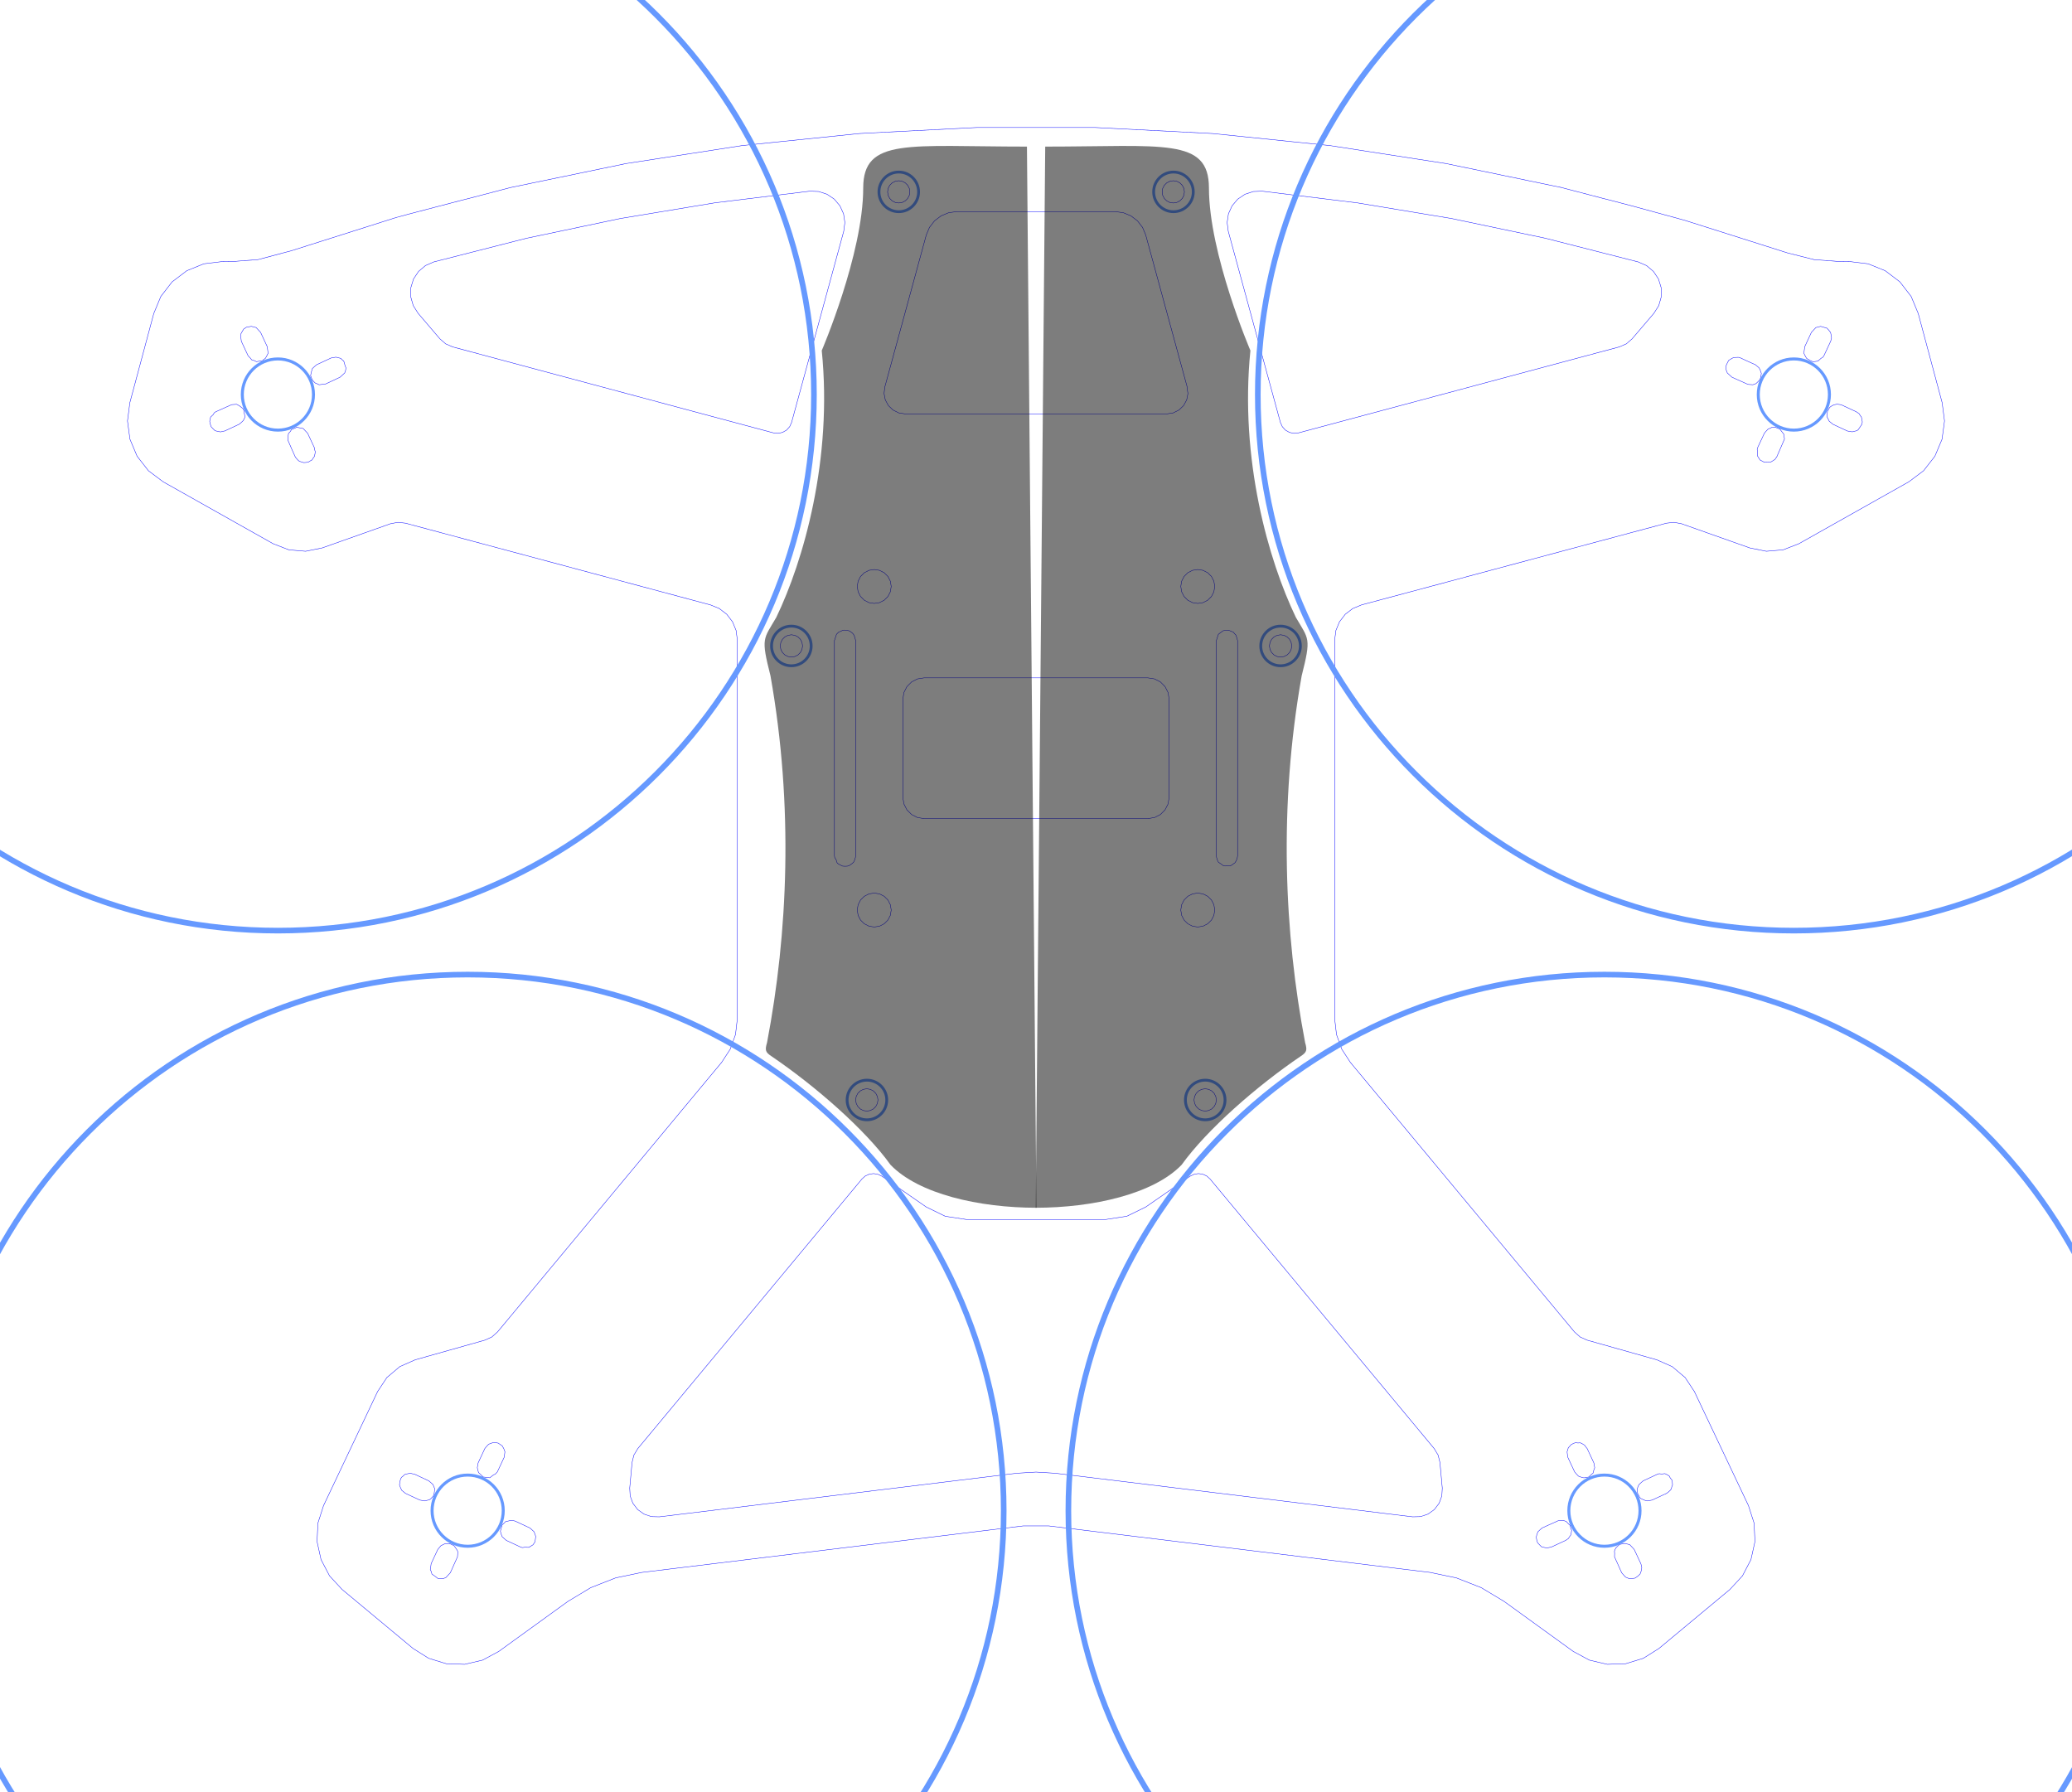
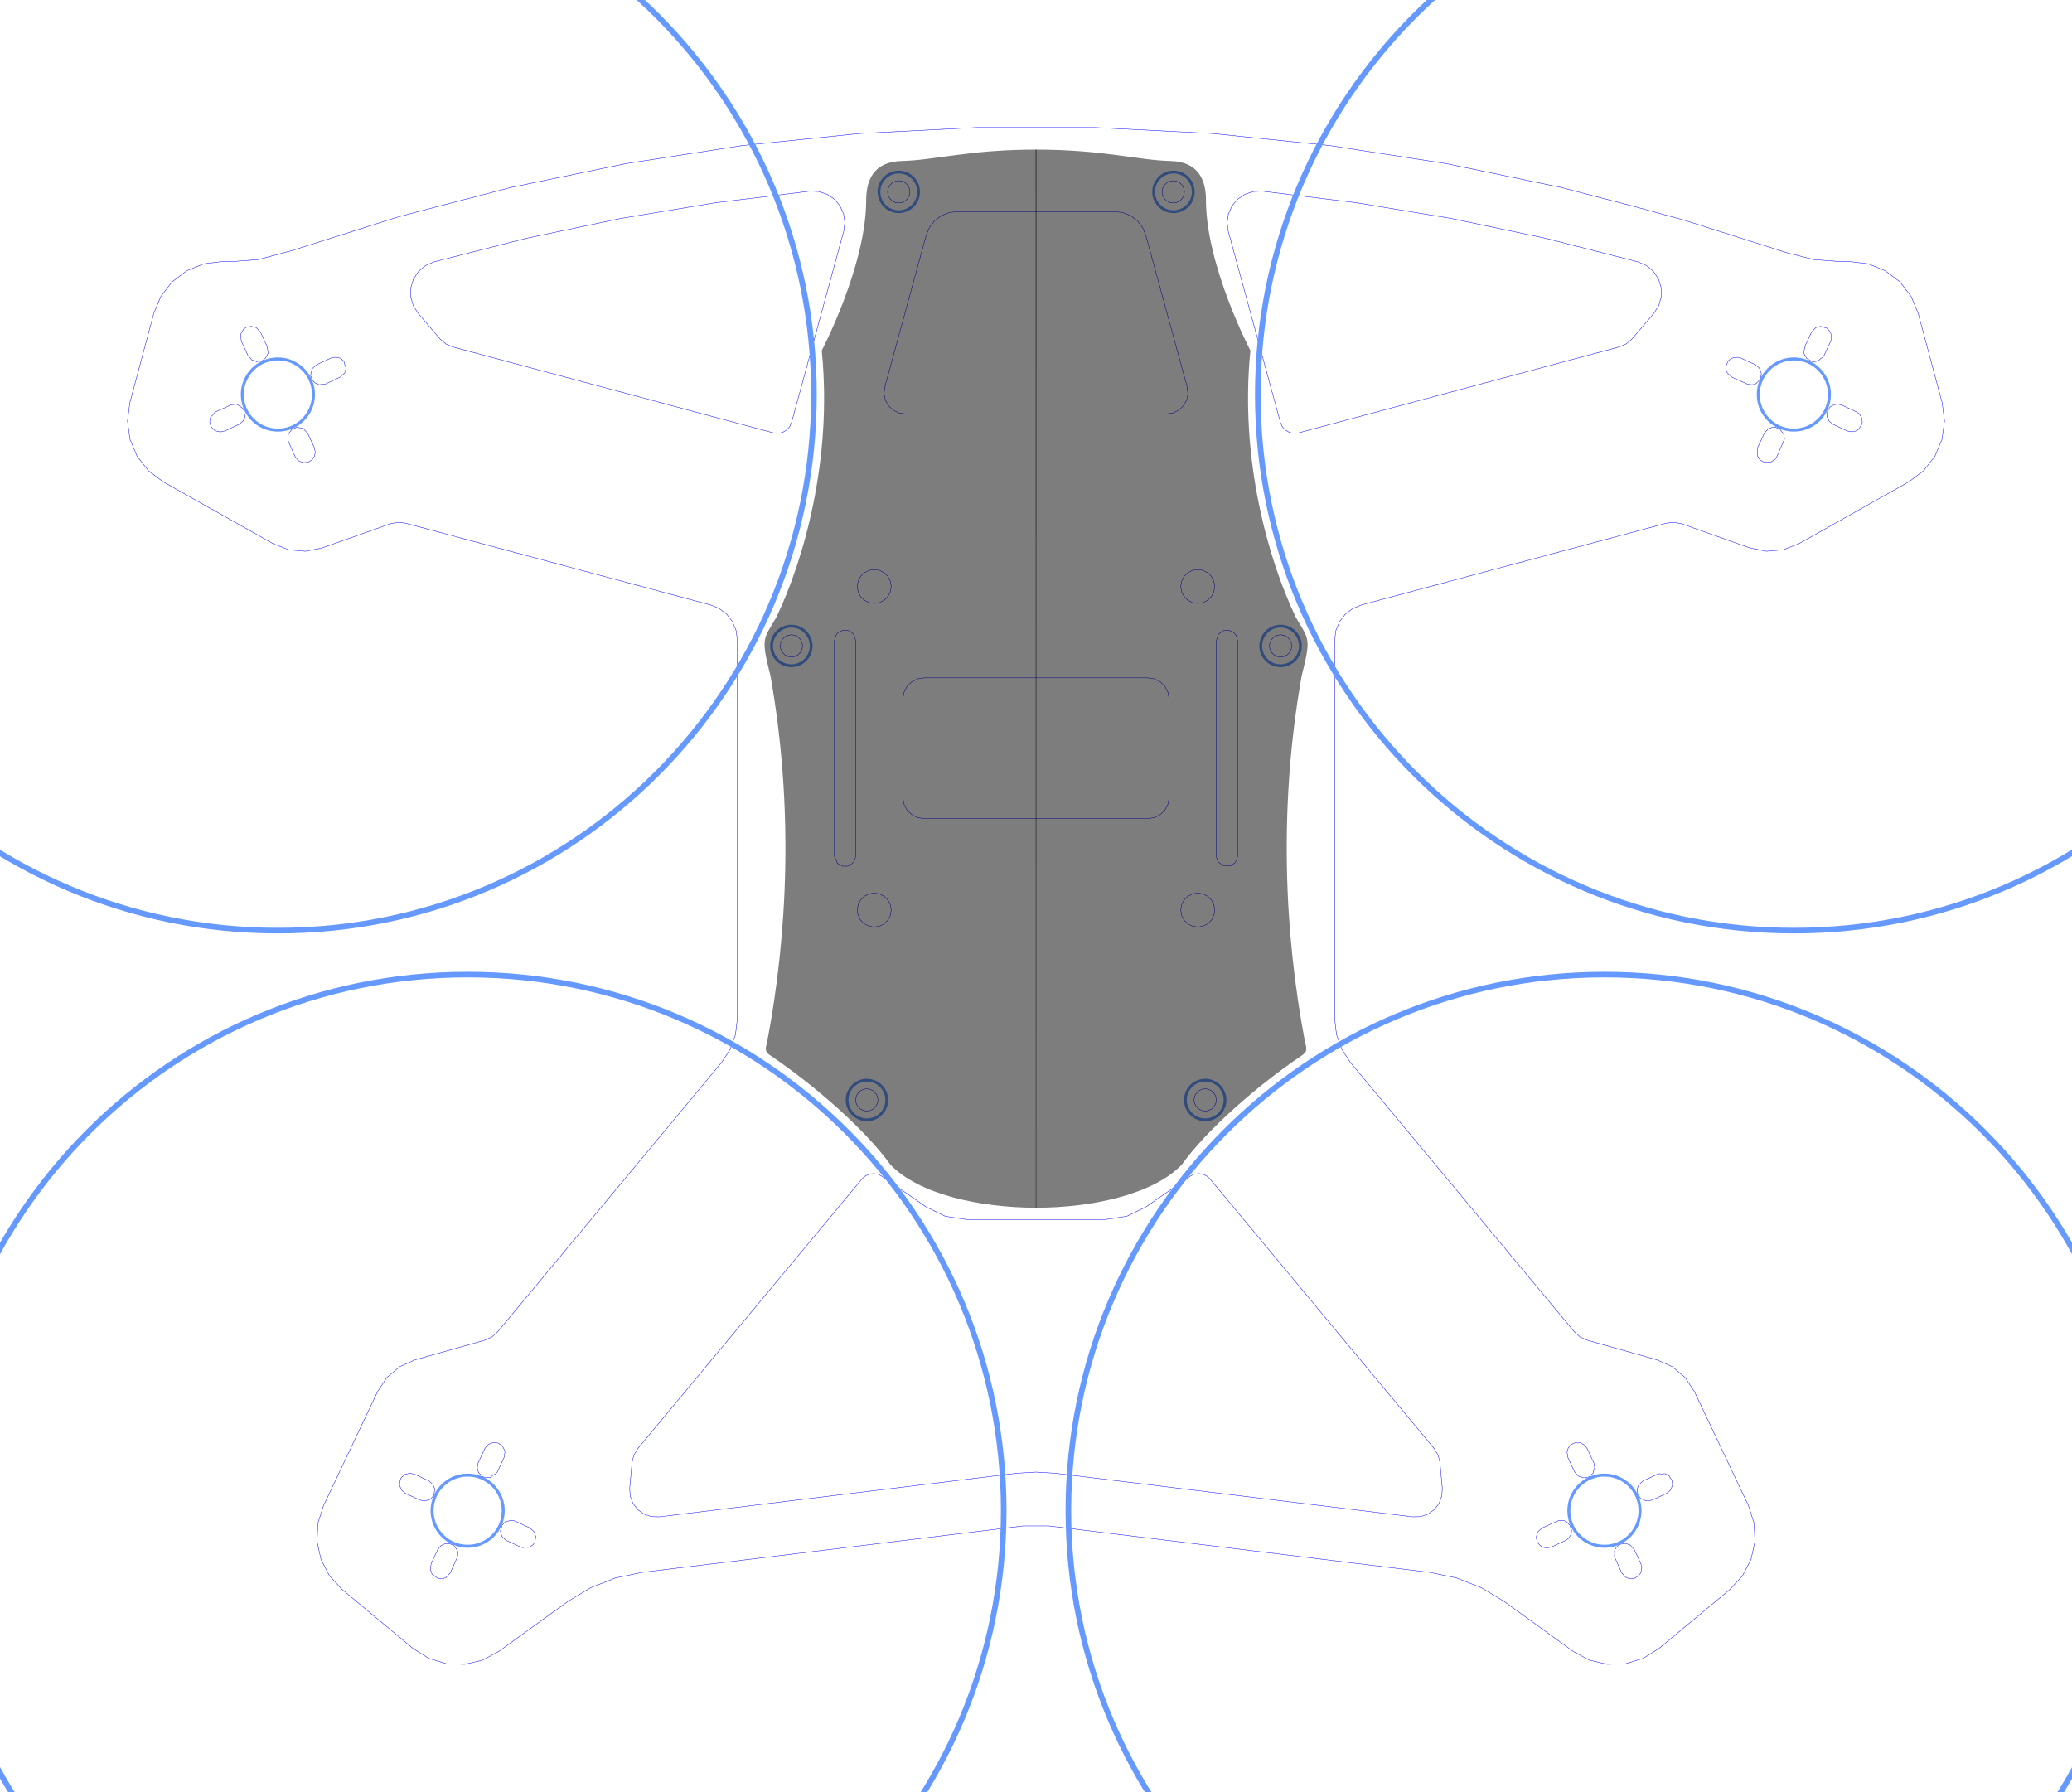
<svg xmlns="http://www.w3.org/2000/svg" xmlns:xlink="http://www.w3.org/1999/xlink" width="195.334mm" height="168.906mm" viewBox="-86.649 -73.435 195.334 168.906" version="1.1" id="svg2">
  <defs id="defs12" />
  <g id="layer1" transform="translate(28.46794,31.16943)">
    <path d="m 56.83,-71.07 0.634,-1.36 0.086,-0.3 -0.032,-0.23 -0.059,-0.303 -0.107,-0.137 -0.081,-0.104 -0.161,-0.167 -0.587,-0.168 -0.245,0.061 -0.205,0.051 -0.305,0.327 -0.117,0.125 -0.633,1.359 -0.076,0.614 0.102,0.209 0.15,0.27 0.328,0.193 0.28,0.131 0.306,-0.043 0.154,-0.022 0.016,-0.014 0.268,-0.239 0.196,-0.123 z m -58.73,20.198 -0.3,-0.048 -0.3,0.048 -0.194,0.031 -0.42,0.214 -0.026,0.013 -0.354,0.354 -0.228,0.446 -0.078,0.494 0.078,0.495 5.64e-4,0.001 0.227,0.445 0.354,0.354 0.446,0.227 0.494,0.078 0.494,-0.078 0.446,-0.227 0.194,-0.194 0.16,-0.16 0.227,-0.445 5.64e-4,-0.001 0.078,-0.495 -0.078,-0.494 -0.228,-0.446 -0.16,-0.16 -0.194,-0.194 -0.446,-0.227 z m -15.55,-33.786 7.451,0 0.741,0.098 0.033,0.004 0.722,0.298 0.62,0.473 0.477,0.618 0.302,0.72 0.233,0.855 1.117,4.096 0.582,2.135 1.652,6.057 0.301,1.102 0.034,0.303 0.059,0.392 -0.009,0.045 -0.04,0.206 -0.068,0.347 -0.292,0.536 -0.44,0.422 -0.547,0.271 -0.602,0.093 -0.038,0 -4.096,0 -8.192,0 -8.192,0 -4.096,0 -0.038,0 -0.602,-0.093 -0.547,-0.271 -0.44,-0.422 -0.292,-0.536 -0.068,-0.347 -0.049,-0.251 0.069,-0.606 0.325,-1.191 2.234,-8.192 1.117,-4.096 0.233,-0.855 0.302,-0.72 0.477,-0.618 0.62,-0.473 0.722,-0.298 0.033,-0.004 0.741,-0.098 z m 61.44,0.911 1.314,0.417 2.782,0.882 5.321,1.688 2.495,0.629 0.376,0.028 2.19,0.165 0.806,-0.009 1.1,0.134 0.624,0.076 1.61,0.652 1.384,1.05 0.416,0.539 0.062,0.08 0.584,0.756 0.666,1.604 1.542,5.752 0.713,2.658 0.187,1.438 0.037,0.284 -0.233,1.722 -0.673,1.601 -0.381,0.489 -0.687,0.881 -1.389,1.044 -0.366,0.206 -8.192,4.612 -1.81,1.019 -1.106,0.43 -0.373,0.145 -1.582,0.137 -1.402,-0.282 -0.154,-0.031 -1.765,-0.625 -4.096,-1.451 -0.576,-0.204 -0.707,-0.135 -0.715,0.079 -2.098,0.562 -6.739,1.806 -17.837,4.78 -2.09,0.56 -0.82,0.339 -0.705,0.541 -0.481,0.627 -0.059,0.077 -0.34,0.82 -0.059,0.448 -0.056,0.432 0,7.76 0,8.192 0,8.192 0,8.192 0,3.409 0.08,0.687 0.09,0.78 0.502,1.388 0.806,1.237 0.575,0.691 2.557,3.076 11.065,13.308 5.319,6.398 1.492,1.794 0.118,0.142 0.539,0.478 0.656,0.297 1.291,0.364 4.096,1.156 1.185,0.334 1.451,0.643 0.808,0.682 0.405,0.342 0.247,0.373 0.629,0.951 1.152,2.43 1.942,4.096 0.373,0.788 1.568,3.308 0.062,0.13 0.531,1.653 0.081,1.736 -0.128,0.577 -0.247,1.119 -0.804,1.54 -1.063,1.151 -0.115,0.125 -0.194,0.161 -6.5,5.405 -1.383,0.871 -0.088,0.055 -1.66,0.51 -1.736,0.059 -0.612,-0.144 -1.08,-0.253 -1.529,-0.825 -1.487,-1.076 -5.019,-3.63 -1.615,-0.972 -0.545,-0.328 -1.013,-0.398 -1.334,-0.523 -2.468,-0.515 -0.294,-0.036 -4.096,-0.499 -31.557,-3.848 -1.211,0 -1.211,0 -31.557,3.848 -4.096,0.499 -0.294,0.036 -2.468,0.515 -1.334,0.523 -1.013,0.398 -0.545,0.328 -1.615,0.972 -5.019,3.63 -1.487,1.076 -1.529,0.825 -1.08,0.253 -0.612,0.144 -1.736,-0.059 -1.66,-0.51 -0.073,-0.046 -0.015,-0.009 -1.383,-0.871 -6.5,-5.405 -0.194,-0.161 -0.115,-0.125 -1.063,-1.151 -0.804,-1.54 -0.247,-1.119 -0.128,-0.577 0.081,-1.736 0.531,-1.653 0.062,-0.13 1.568,-3.308 0.373,-0.788 1.942,-4.096 1.152,-2.43 0.629,-0.951 0.247,-0.373 0.405,-0.342 0.808,-0.682 1.451,-0.643 1.185,-0.334 4.096,-1.156 1.291,-0.364 0.656,-0.297 0.539,-0.478 0.118,-0.142 1.492,-1.794 5.319,-6.398 11.065,-13.308 2.557,-3.076 0.575,-0.691 0.806,-1.237 0.502,-1.388 0.09,-0.78 0.08,-0.687 0,-3.409 0,-8.192 0,-8.192 0,-8.192 0,-7.76 -0.056,-0.432 -0.059,-0.448 -0.34,-0.82 -0.059,-0.077 -0.481,-0.627 -0.705,-0.541 -0.82,-0.339 -2.09,-0.56 -17.837,-4.78 -6.739,-1.806 -2.098,-0.562 -0.715,-0.079 -0.707,0.135 -0.576,0.204 -4.096,1.451 -1.765,0.625 -0.154,0.031 -1.402,0.282 -1.582,-0.137 -0.373,-0.145 -1.106,-0.43 -1.81,-1.019 -8.192,-4.612 -0.366,-0.206 -1.389,-1.044 -0.687,-0.881 -0.381,-0.489 -0.673,-1.601 -0.233,-1.722 0.037,-0.284 0.187,-1.438 0.713,-2.658 1.542,-5.752 0.666,-1.604 0.584,-0.756 0.062,-0.08 0.416,-0.539 1.384,-1.05 1.61,-0.652 0.624,-0.076 1.1,-0.134 0.806,0.009 2.19,-0.165 0.16,-0.012 0.216,-0.016 2.728,-0.726 0.357,-0.09 1.515,-0.48 3.217,-1.02 4.096,-1.299 0.767,-0.243 0.4,-0.127 0.665,-0.174 0.378,-0.107 1.886,-0.494 3.045,-0.797 0.063,-0.016 0.072,-0.019 0.73,-0.183 3.904,-1.022 10.872,-2.257 5.891,-0.912 5.082,-0.787 3.11,-0.319 7.935,-0.815 0.257,-0.013 4.096,-0.21 4.096,-0.21 2.64,-0.135 5.552,0 5.552,0 2.64,0.135 4.096,0.21 4.096,0.21 0.257,0.013 7.004,0.719 0.931,0.096 3.11,0.319 5.082,0.787 5.891,0.912 10.872,2.257 3.904,1.022 0.73,0.183 0.135,0.035 2.035,0.533 1.01,0.276 3.518,0.962 0.378,0.107 z m 4.791,12.825 -0.157,0.005 -0.305,0.011 -0.234,0.13 -0.037,0.02 -0.196,0.123 -0.109,0.205 -0.13,0.28 -0.016,0.232 0.005,0.138 5.64e-4,0.018 0.065,0.162 0.053,0.147 0.157,0.146 0.069,0.064 0.139,0.126 0.076,0.069 1.509,0.677 0.463,0.032 0.294,-0.107 0.167,-0.161 0.211,-0.226 0.085,-0.281 0.024,-0.194 0.014,-0.112 -0.105,-0.3 -0.101,-0.208 -0.32,-0.269 -0.036,-0.03 -0.754,-0.338 -0.673,-0.314 z m -6.538,105.452 0.109,0.205 0.15,0.178 0.027,0.154 0.013,0.075 9e-5,0.001 0.016,0.23 -0.065,0.162 -0.056,0.225 -0.073,0.093 -0.024,0.031 -0.214,0.196 -0.13,0.088 -1.36,0.633 -0.457,0.081 -0.225,-0.056 -0.06,-0.026 -0.289,-0.126 -0.123,-0.096 -0.218,-0.41 -0.034,-0.411 0.054,-0.173 0.103,-0.235 0.226,-0.21 0.178,-0.149 0.103,-0.048 1.257,-0.586 0.15,-0.043 0.23,0.032 0.307,-0.038 0.209,0.102 0.016,0.01 z m -21.784,-1.968 0.131,0.533 0.041,0.166 0.221,2.411 -0.042,0.739 -0.258,0.694 -0.066,0.086 -0.383,0.503 -0.601,0.431 -0.088,0.03 -0.614,0.206 -0.74,0.02 -2.742,-0.334 -30.952,-3.775 -1.816,-0.11 -1.816,0.11 -30.952,3.775 -2.742,0.334 -0.74,-0.02 -0.614,-0.206 -0.088,-0.03 -0.601,-0.431 -0.383,-0.503 -0.066,-0.086 -0.258,-0.694 -0.042,-0.739 0.221,-2.411 0.041,-0.166 0.131,-0.533 0.372,-0.617 2.449,-2.946 2.32,-2.79 11.303,-13.594 5.061,-6.087 0.02,-0.018 0.044,-0.039 0.244,-0.218 0.376,-0.174 0.41,-0.055 0.409,0.066 0.371,0.183 0.194,0.135 0.092,0.063 1.956,1.357 0.997,0.691 0.94,0.652 1.791,0.876 0.368,0.056 1.602,0.245 6.59,0 6.59,0 1.602,-0.245 0.368,-0.056 1.791,-0.876 0.94,-0.652 0.997,-0.691 1.956,-1.357 0.092,-0.063 0.194,-0.135 0.371,-0.183 0.409,-0.066 0.41,0.055 0.376,0.174 0.244,0.218 0.044,0.039 0.02,0.018 5.061,6.087 11.303,13.594 2.32,2.79 2.449,2.946 z m -19.167,-77.403 -0.137,-0.171 -0.059,-0.024 -0.391,-0.16 -0.232,0.012 -0.277,0.035 -0.25,0.182 -0.204,0.158 -0.026,0.08 -0.165,0.508 0,3.588 0,4.096 0,8.192 0,4.096 0,0.328 0.024,0.154 0.096,0.294 0.071,0.139 0.231,0.158 0.217,0.158 0.033,0.024 0.155,0.025 0.155,-0.025 0.328,0.023 0.123,-0.08 0.072,-0.046 0.25,-0.181 0.127,-0.195 0.095,-0.294 0.025,-0.155 0,-0.328 0,-4.096 0,-8.192 0,-4.096 0,-3.588 -0.06,-0.224 -0.092,-0.284 -0.003,-0.01 z m 39.511,-30.233 -0.909,1.065 -0.519,0.608 -0.631,0.739 -0.544,0.471 -0.66,0.288 -1.742,0.467 -4.096,1.098 -3.858,1.034 -12.526,3.357 -8.014,2.147 -0.178,0.019 -0.256,0.027 -0.428,-0.09 -0.379,-0.218 -0.293,-0.323 -0.179,-0.399 -0.116,-0.424 -1.117,-4.096 -3.683,-13.504 -0.106,-0.821 0.123,-0.819 0.342,-0.754 0.411,-0.486 0.124,-0.146 0.687,-0.461 0.787,-0.256 0.828,-0.032 3.255,0.4 4.037,0.495 1.67,0.205 2.485,0.413 6.422,1.067 8.836,1.858 1.126,0.287 7.623,1.946 0.569,0.25 0.216,0.095 0.654,0.553 0.472,0.715 0.246,0.803 0.005,0.017 0.008,0.857 -0.234,0.824 z m -70.871,-12.443 0.293,0.149 0.037,0.037 0.195,0.195 0.149,0.293 0.052,0.324 -0.052,0.325 -0.149,0.292 -0.195,0.196 -0.017,0.017 -0.02,0.02 -0.293,0.149 -0.324,0.051 -0.325,-0.051 -0.292,-0.149 -0.02,-0.02 -0.213,-0.213 -0.149,-0.292 -0.051,-0.325 0.031,-0.194 0.02,-0.13 0.149,-0.293 0.233,-0.232 0.292,-0.149 0.325,-0.052 z m 62.61,126.34 0.21,0.226 0.167,0.161 0.005,0.029 0.035,0.199 0.087,0.216 -0.022,0.153 -0.011,0.077 -0.056,0.225 -0.096,0.123 -0.123,0.197 -0.066,0.045 -0.193,0.13 -0.672,0.313 -0.106,0.049 -0.575,0.268 -8.47e-4,1.61e-4 -0.234,0.044 -0.03,0.009 -0.121,0.035 -0.039,-0.008 -0.138,-0.027 -0.126,-0.025 -0.225,-0.056 -0.167,-0.161 -0.211,-0.226 -0.084,-0.293 -0.041,-0.229 0.056,-0.225 0.105,-0.287 0.226,-0.211 0.178,-0.15 1.427,-0.64 0.083,-0.037 0.463,-0.032 0.256,0.093 z m -65.325,-38.892 -0.027,0.014 -0.266,0.135 -0.324,0.052 -0.325,-0.052 -0.109,-0.056 -0.183,-0.093 -0.233,-0.232 -0.149,-0.293 -0.051,-0.324 0.051,-0.325 0.149,-0.292 0.233,-0.233 0.183,-0.093 0.109,-0.056 0.325,-0.051 0.324,0.051 0.293,0.149 0.047,0.047 0.185,0.186 0.149,0.292 0.052,0.325 -0.035,0.221 -0.017,0.103 -0.149,0.293 z m 93.104,-64.409 0.053,-0.078 0.035,-0.052 1.21e-4,-6.49e-4 0.041,-0.215 -0.032,-0.23 -0.037,-0.157 -0.007,-0.03 -5.64e-4,-0.003 -0.012,-0.05 -0.097,-0.123 -0.123,-0.196 -0.259,-0.175 -1.36,-0.634 -0.15,-0.043 -0.047,-0.006 -0.26,-0.032 -0.303,0.059 -0.271,0.15 -0.063,0.049 -0.061,0.047 -0.109,0.205 -0.087,0.13 -0.037,0.306 -0.016,0.227 -2.82e-4,0.004 0.057,0.114 0.051,0.103 0.099,0.203 0.003,0.005 0.172,0.141 0.178,0.149 0.648,0.302 0.711,0.332 0.457,0.08 0.451,-0.112 0.123,-0.097 z m -21.788,105.49 0.256,0.274 0.154,0.165 0.627,1.345 0.046,0.157 0.044,0.236 -0.028,0.145 -0.031,0.158 -0.105,0.287 -0.226,0.21 -0.253,0.171 -0.307,0.037 -0.232,0.016 -0.185,-0.083 -0.162,-0.065 -0.012,-0.013 -0.183,-0.201 -0.172,-0.196 -0.144,-0.321 -0.533,-1.188 0.011,-0.305 -0.016,-0.232 0.026,-0.073 0.027,-0.074 0.11,-0.176 0.013,-0.02 0.226,-0.211 0.13,-0.087 0.254,-0.039 0.216,-0.041 0.017,0.005 0.181,0.051 0.238,0.057 z m 14.514,-104.688 0.065,0.46 -0.72,1.66 -0.175,0.259 -0.036,0.022 -0.257,0.161 -0.101,0.063 -0.61,0.022 -0.16,-0.085 -0.25,-0.133 -0.246,-0.394 0.011,-0.38 -0.032,-0.23 0.043,-0.145 0.003,-0.011 2.82e-4,-0.001 0.317,-0.679 0.035,-0.075 0.279,-0.599 0.149,-0.178 0.21,-0.226 0.147,-0.053 0.209,-0.102 0.08,-0.003 0.173,-0.006 0.06,-0.002 0.431,0.174 z m -62.306,36.237 2.358,0 0.618,-0.098 0.558,-0.284 0.442,-0.443 0.042,-0.082 0.242,-0.475 0.098,-0.618 0,-7.099 0,-2.166 -0.098,-0.619 -0.284,-0.557 -0.442,-0.443 -0.558,-0.284 -0.618,-0.097 -10.55,0 -10.55,0 -0.618,0.097 -0.558,0.284 -0.442,0.443 -0.284,0.557 -0.098,0.619 0,2.166 0,7.099 0.098,0.618 0.242,0.475 0.042,0.082 0.442,0.443 0.558,0.284 0.618,0.098 2.358,0 8.192,0 z m -25.192,-13.195 0,-3.588 -0.06,-0.224 -0.092,-0.284 -0.003,-0.01 -0.138,-0.172 -0.204,-0.158 -0.148,-0.08 -0.155,-0.025 -0.277,-0.035 -0.051,0.008 -0.104,0.016 -0.148,0.08 -0.052,0.02 -0.164,0.063 -8.46e-4,2.82e-4 -0.11,0.11 -0.102,0.102 -0.026,0.08 -0.165,0.508 0,3.588 0,4.096 0,8.192 0,4.096 0,0.213 0,0.115 0.025,0.155 0.127,0.195 0.095,0.294 0.11,0.11 0.211,0.108 0.061,0.031 0.139,0.071 0.232,0.013 0.232,-0.013 0.192,-0.071 0.25,-0.182 0.135,-0.123 0.071,-0.14 0.095,-0.294 0.025,-0.155 0,-0.328 0,-4.096 0,-8.192 z m -56.218,-32.768 -0.305,-0.327 -0.205,-0.051 -0.245,-0.061 -0.457,0.08 -0.26,0.175 -0.115,0.184 -0.008,0.013 -0.149,0.27 0.011,0.38 0.037,0.306 0.608,1.304 0.026,0.056 0.211,0.226 0.071,0.085 0.077,0.092 0.192,0.048 0.033,0.008 0.188,0.092 0.02,0.01 0.229,-0.041 0.254,-0.031 0.053,-0.006 0.178,-0.149 0.129,-0.087 0.15,-0.27 0.102,-0.209 -0.076,-0.614 -0.633,-1.359 z m 89.785,71.633 0.233,0.233 0.149,0.292 0.051,0.325 -0.051,0.324 -0.149,0.293 -0.233,0.232 -0.183,0.093 -0.109,0.056 -0.325,0.052 -0.324,-0.052 -0.293,-0.149 -0.232,-0.232 -0.149,-0.293 -0.017,-0.103 -0.035,-0.221 0.052,-0.325 0.149,-0.292 0.185,-0.186 0.047,-0.047 0.293,-0.149 0.324,-0.051 0.325,0.051 0.109,0.056 z M 32.669,32.1 l -0.053,0.147 0.037,0.307 0.04,0.229 0.146,0.314 0.488,1.045 0.15,0.178 0.211,0.226 0.063,0.023 0.224,0.082 0.225,0.056 0.424,-0.075 0.033,-0.006 0.226,-0.211 0.141,-0.118 0.037,-0.031 0.057,-0.225 0.104,-0.287 -0.081,-0.457 -0.093,-0.2 -0.475,-1.018 -0.066,-0.141 -0.149,-0.178 -0.087,-0.13 -0.196,-0.123 -0.069,-0.034 -0.139,-0.068 -0.114,0.008 -0.118,0.008 -0.23,-0.032 -0.215,0.086 -0.159,0.085 -0.045,0.024 -0.097,0.123 -0.119,0.123 -0.042,0.043 z m -34.375,-49.398 -0.494,0.078 -0.494,-0.078 -0.446,-0.227 -0.354,-0.354 -0.115,-0.225 -0.113,-0.221 -0.078,-0.495 0.078,-0.494 0.228,-0.446 0.354,-0.354 0.075,-0.038 0.371,-0.189 0.494,-0.079 0.494,0.079 0.371,0.189 0.075,0.038 0.194,0.194 0.16,0.16 0.228,0.446 0.078,0.494 -0.078,0.495 -0.228,0.446 -0.16,0.16 -0.194,0.194 z m -73.658,51.973 -0.679,-0.317 -1.5e-5,0 -0.236,-0.044 -0.15,-0.043 -0.301,0.058 -0.163,0.041 -0.063,0.016 -0.167,0.161 -0.126,0.097 -0.087,0.13 -0.084,0.294 -0.009,0.076 -0.028,0.23 0.11,0.295 0.107,0.216 0.344,0.283 1.36,0.633 0.457,0.081 0.285,-0.071 0.165,-0.041 0.123,-0.096 0.211,-0.226 0.087,-0.129 0.039,-0.281 0.033,-0.27 0.004,-0.036 -0.103,-0.235 -0.053,-0.147 -0.226,-0.21 -0.178,-0.149 -0.103,-0.048 z m 71.181,-122.191 0.292,0.149 0.233,0.232 0.149,0.293 0.02,0.13 0.031,0.194 -0.051,0.325 -0.149,0.292 -0.213,0.213 -0.02,0.02 -0.292,0.149 -0.325,0.051 -0.324,-0.051 -0.293,-0.149 -0.02,-0.02 -0.017,-0.017 -0.195,-0.196 -0.149,-0.292 -0.052,-0.325 0.052,-0.324 0.149,-0.293 0.195,-0.195 0.037,-0.037 0.293,-0.149 0.324,-0.052 z m -82.959,23.187 0.03,0.006 0.03,0.006 0.547,0.106 0.421,0.451 4.8e-4,5.65e-4 0.279,0.599 0.035,0.075 0.317,0.679 0.04,0.228 0.047,0.157 -0.008,0.059 -0.024,0.171 -0.056,0.225 -0.096,0.123 -0.123,0.197 -0.051,0.027 -0.153,0.082 -0.036,0.024 -0.094,0.063 -0.052,0.009 -0.177,0.031 -0.231,0.016 -0.147,-0.053 -0.234,-0.066 -0.007,-0.002 -0.123,-0.096 -0.072,-0.079 -0.124,-0.135 -0.087,-0.129 -0.338,-0.754 -0.36,-0.831 0.037,-0.378 0.033,-0.23 0.161,-0.167 0.123,-0.197 0.109,-0.044 0.106,-0.043 z m 93.074,19.613 0.293,0.149 0.232,0.232 0.149,0.293 0.052,0.324 -0.002,0.014 -0.05,0.311 -0.149,0.293 -0.232,0.232 -0.293,0.149 -0.248,0.039 -0.076,0.012 -0.076,-0.012 -0.249,-0.039 -0.205,-0.104 -0.088,-0.045 -0.232,-0.232 -0.149,-0.293 -0.051,-0.325 0.051,-0.324 0.149,-0.293 0.232,-0.232 0.088,-0.045 0.205,-0.104 0.075,-0.012 0.25,-0.04 0.249,0.04 z m -48.136,-19.084 -8.014,-2.147 -12.526,-3.357 -3.858,-1.034 -4.096,-1.098 -1.742,-0.467 -0.66,-0.288 -0.544,-0.471 -0.631,-0.739 -0.519,-0.608 -0.909,-1.065 -0.458,-0.725 -0.234,-0.824 0.008,-0.857 0.005,-0.017 0.246,-0.803 0.472,-0.715 0.654,-0.553 0.216,-0.095 0.569,-0.25 7.623,-1.946 1.126,-0.287 8.836,-1.858 6.422,-1.067 2.485,-0.413 1.67,-0.205 4.037,-0.495 3.255,-0.4 0.828,0.032 0.787,0.256 0.687,0.461 0.124,0.146 0.411,0.486 0.342,0.754 0.123,0.819 -0.106,0.821 -3.683,13.504 -1.117,4.096 -0.116,0.424 -0.179,0.399 -0.293,0.323 -0.379,0.218 -0.428,0.09 -0.256,-0.027 z m 2.021,19.084 0.205,0.104 0.088,0.045 0.232,0.232 0.149,0.293 0.051,0.324 -0.051,0.325 -0.149,0.293 -0.232,0.232 -0.088,0.045 -0.205,0.104 -0.249,0.039 -0.076,0.012 -0.076,-0.012 -0.248,-0.039 -0.293,-0.149 -0.232,-0.232 -0.149,-0.293 -0.05,-0.311 -0.002,-0.014 0.052,-0.324 0.149,-0.293 0.232,-0.232 0.293,-0.149 0.075,-0.012 0.249,-0.04 0.25,0.04 z m 7.483,-6.204 0.3,0.048 0.194,0.031 0.42,0.214 0.026,0.013 0.354,0.354 0.228,0.446 0.078,0.494 -0.078,0.495 -5.64e-4,0.001 -0.227,0.445 -0.354,0.354 -0.446,0.227 -0.494,0.078 -0.494,-0.078 -0.446,-0.227 -0.194,-0.194 -0.16,-0.16 -0.227,-0.445 -5.64e-4,-0.001 -0.078,-0.495 0.078,-0.494 0.228,-0.446 0.16,-0.16 0.194,-0.194 0.446,-0.227 0.194,-0.031 z m -35.68,82.311 0.228,0.04 0.129,0.087 0.253,0.171 2.82e-4,8.47e-4 0.149,0.269 0.104,0.287 -0.037,0.307 -0.04,0.229 -0.146,0.314 -0.488,1.045 -0.211,0.226 -0.147,0.053 -0.065,0.051 -0.293,0.229 -0.307,-0.038 -0.306,-0.037 -0.452,-0.422 -0.113,-0.45 0.081,-0.457 0.093,-0.2 0.541,-1.159 0.149,-0.178 0.211,-0.226 0.287,-0.104 0.147,-0.054 0.001,7.9e-5 z m -14.398,-100.695 0.157,-0.146 0.065,-0.162 0.059,-0.303 -0.086,-0.215 -0.116,-0.406 -0.009,-0.031 -0.123,-0.097 -0.154,-0.148 -0.013,-0.013 -0.451,-0.112 -0.457,0.08 -1.359,0.634 -0.178,0.15 -0.226,0.211 -0.107,0.365 -0.038,0.193 -0.011,0.057 -0.01,0.053 0.087,0.215 0.043,0.15 0.149,0.178 0.13,0.125 0.037,0.036 0.147,0.054 0.209,0.101 0.613,-0.075 1.359,-0.634 0.076,-0.069 0.139,-0.126 z m 51.372,49.544 0.228,0.446 0.029,0.186 0.049,0.308 -0.078,0.495 -0.113,0.221 -0.115,0.225 -0.354,0.354 -0.026,0.013 -0.42,0.214 -0.494,0.078 -0.494,-0.078 -0.446,-0.227 -0.194,-0.194 -0.16,-0.16 -0.228,-0.446 -0.078,-0.495 0.078,-0.494 0.228,-0.446 0.16,-0.16 0.194,-0.194 0.075,-0.038 0.371,-0.189 0.494,-0.079 0.494,0.079 0.371,0.189 0.049,0.025 0.026,0.013 z m -34.614,60.999 -0.582,-0.271 -0.778,-0.363 -0.177,-0.149 -0.226,-0.211 -0.104,-0.287 -0.056,-0.226 0.168,-0.587 0.334,-0.322 0.303,-0.059 0.147,-0.054 0.079,0.01 0.228,0.028 0.082,0.024 0.068,0.019 0.96,0.448 0.399,0.186 0.178,0.15 0.226,0.211 0.053,0.147 0.105,0.287 -5.7e-5,5.64e-4 -0.005,0.043 -0.032,0.262 -0.041,0.229 -0.175,0.26 -0.394,0.246 -0.38,-0.011 -0.23,0.032 z m -28.296,-105.128 -0.303,-0.059 -0.226,-0.056 -0.167,-0.161 -0.211,-0.226 -0.051,-0.18 -0.032,-0.113 -0.042,-0.202 0.031,-0.179 0.035,-0.143 0.008,-0.032 0.012,-0.05 0.226,-0.21 0.123,-0.197 0.13,-0.088 0.101,-0.045 1.409,-0.632 0.047,-0.003 0.416,-0.029 0.27,0.149 0.325,0.252 0.13,0.28 -0.005,0.156 0.071,0.334 -0.041,0.114 -0.012,0.033 -0.108,0.217 -0.226,0.211 -0.172,0.141 -0.648,0.302 -0.545,0.254 -0.152,0.071 -0.236,0.044 z m 19.845,106.687 -0.041,0.314 -0.022,0.119 -0.019,0.105 -0.002,0.012 0.102,0.209 0.049,0.195 0.007,0.03 0.253,0.171 0.301,0.232 0.463,0.032 0.294,-0.107 0.421,-0.452 0.144,-0.321 0.533,-1.188 0.032,-0.463 -0.053,-0.147 -0.171,-0.25 -0.044,-0.064 -0.096,-0.123 -0.205,-0.109 -0.167,-0.067 -0.049,-0.02 -0.157,0.005 -0.231,-0.016 -0.417,0.203 -0.16,0.191 -0.139,0.165 -0.599,1.285 z" id="path8" style="fill:none;stroke:#0000ff;stroke-width:0.01mm" />
  </g>
  <g id="layer2" transform="translate(28.46794,31.16943)">
    <ellipse style="color:#000000;clip-rule:nonzero;display:inline;overflow:visible;visibility:visible;opacity:1;isolation:auto;mix-blend-mode:normal;color-interpolation:sRGB;color-interpolation-filters:linearRGB;solid-color:#000000;solid-opacity:1;fill:none;fill-opacity:1;fill-rule:evenodd;stroke:#6699ff;stroke-width:0.264;stroke-linecap:butt;stroke-linejoin:round;stroke-miterlimit:4;stroke-dasharray:none;stroke-dashoffset:8.051;stroke-opacity:1;marker:none;color-rendering:auto;image-rendering:auto;shape-rendering:auto;text-rendering:auto;enable-background:accumulate" id="circle4202" cx="-33.389" cy="-0.913" rx="1.868" ry="1.868" />
    <ellipse ry="1.868" rx="1.868" cy="-0.913" cx="-1.497" id="ellipse4204" style="color:#000000;clip-rule:nonzero;display:inline;overflow:visible;visibility:visible;opacity:1;isolation:auto;mix-blend-mode:normal;color-interpolation:sRGB;color-interpolation-filters:linearRGB;solid-color:#000000;solid-opacity:1;fill:none;fill-opacity:1;fill-rule:evenodd;stroke:#6699ff;stroke-width:0.264;stroke-linecap:butt;stroke-linejoin:round;stroke-miterlimit:4;stroke-dasharray:none;stroke-dashoffset:8.051;stroke-opacity:1;marker:none;color-rendering:auto;image-rendering:auto;shape-rendering:auto;text-rendering:auto;enable-background:accumulate" />
    <ellipse ry="1.868" rx="1.868" cy="-43.714" cx="-40.513" id="ellipse4206" style="color:#000000;clip-rule:nonzero;display:inline;overflow:visible;visibility:visible;opacity:1;isolation:auto;mix-blend-mode:normal;color-interpolation:sRGB;color-interpolation-filters:linearRGB;solid-color:#000000;solid-opacity:1;fill:none;fill-opacity:1;fill-rule:evenodd;stroke:#6699ff;stroke-width:0.264;stroke-linecap:butt;stroke-linejoin:round;stroke-miterlimit:4;stroke-dasharray:none;stroke-dashoffset:8.051;stroke-opacity:1;marker:none;color-rendering:auto;image-rendering:auto;shape-rendering:auto;text-rendering:auto;enable-background:accumulate" />
    <ellipse style="color:#000000;clip-rule:nonzero;display:inline;overflow:visible;visibility:visible;opacity:1;isolation:auto;mix-blend-mode:normal;color-interpolation:sRGB;color-interpolation-filters:linearRGB;solid-color:#000000;solid-opacity:1;fill:none;fill-opacity:1;fill-rule:evenodd;stroke:#6699ff;stroke-width:0.264;stroke-linecap:butt;stroke-linejoin:round;stroke-miterlimit:4;stroke-dasharray:none;stroke-dashoffset:8.051;stroke-opacity:1;marker:none;color-rendering:auto;image-rendering:auto;shape-rendering:auto;text-rendering:auto;enable-background:accumulate" id="ellipse4208" cx="5.606" cy="-43.714" rx="1.868" ry="1.868" />
    <ellipse ry="1.868" rx="1.868" cy="-86.517" cx="-30.387" id="ellipse4210" style="color:#000000;clip-rule:nonzero;display:inline;overflow:visible;visibility:visible;opacity:1;isolation:auto;mix-blend-mode:normal;color-interpolation:sRGB;color-interpolation-filters:linearRGB;solid-color:#000000;solid-opacity:1;fill:none;fill-opacity:1;fill-rule:evenodd;stroke:#6699ff;stroke-width:0.264;stroke-linecap:butt;stroke-linejoin:round;stroke-miterlimit:4;stroke-dasharray:none;stroke-dashoffset:8.051;stroke-opacity:1;marker:none;color-rendering:auto;image-rendering:auto;shape-rendering:auto;text-rendering:auto;enable-background:accumulate" />
    <ellipse style="color:#000000;clip-rule:nonzero;display:inline;overflow:visible;visibility:visible;opacity:1;isolation:auto;mix-blend-mode:normal;color-interpolation:sRGB;color-interpolation-filters:linearRGB;solid-color:#000000;solid-opacity:1;fill:none;fill-opacity:1;fill-rule:evenodd;stroke:#6699ff;stroke-width:0.264;stroke-linecap:butt;stroke-linejoin:round;stroke-miterlimit:4;stroke-dasharray:none;stroke-dashoffset:8.051;stroke-opacity:1;marker:none;color-rendering:auto;image-rendering:auto;shape-rendering:auto;text-rendering:auto;enable-background:accumulate" id="ellipse4212" cx="-4.491" cy="-86.517" rx="1.868" ry="1.868" />
    <g id="g4226">
      <ellipse ry="50.535" rx="50.535" cy="-67.414" cx="-88.919" id="path4214" style="color:#000000;clip-rule:nonzero;display:inline;overflow:visible;visibility:visible;opacity:1;isolation:auto;mix-blend-mode:normal;color-interpolation:sRGB;color-interpolation-filters:linearRGB;solid-color:#000000;solid-opacity:1;fill:none;fill-opacity:1;fill-rule:evenodd;stroke:#6699ff;stroke-width:0.53;stroke-linecap:butt;stroke-linejoin:round;stroke-miterlimit:4;stroke-dasharray:none;stroke-dashoffset:8.051;stroke-opacity:1;marker:none;color-rendering:auto;image-rendering:auto;shape-rendering:auto;text-rendering:auto;enable-background:accumulate" />
      <ellipse ry="3.355" rx="3.355" cy="-67.414" cx="-88.919" id="path4216" style="color:#000000;clip-rule:nonzero;display:inline;overflow:visible;visibility:visible;opacity:1;isolation:auto;mix-blend-mode:normal;color-interpolation:sRGB;color-interpolation-filters:linearRGB;solid-color:#000000;solid-opacity:1;fill:none;fill-opacity:1;fill-rule:evenodd;stroke:#6699ff;stroke-width:0.282;stroke-linecap:butt;stroke-linejoin:round;stroke-miterlimit:4;stroke-dasharray:none;stroke-dashoffset:8.051;stroke-opacity:1;marker:none;color-rendering:auto;image-rendering:auto;shape-rendering:auto;text-rendering:auto;enable-background:accumulate" />
    </g>
    <g id="g4222">
      <ellipse style="color:#000000;clip-rule:nonzero;display:inline;overflow:visible;visibility:visible;opacity:1;isolation:auto;mix-blend-mode:normal;color-interpolation:sRGB;color-interpolation-filters:linearRGB;solid-color:#000000;solid-opacity:1;fill:none;fill-opacity:1;fill-rule:evenodd;stroke:#6699ff;stroke-width:0.53;stroke-linecap:butt;stroke-linejoin:round;stroke-miterlimit:4;stroke-dasharray:none;stroke-dashoffset:8.051;stroke-opacity:1;marker:none;color-rendering:auto;image-rendering:auto;shape-rendering:auto;text-rendering:auto;enable-background:accumulate" id="ellipse4218" cx="53.995" cy="-67.414" rx="50.535" ry="50.535" />
      <ellipse style="color:#000000;clip-rule:nonzero;display:inline;overflow:visible;visibility:visible;opacity:1;isolation:auto;mix-blend-mode:normal;color-interpolation:sRGB;color-interpolation-filters:linearRGB;solid-color:#000000;solid-opacity:1;fill:none;fill-opacity:1;fill-rule:evenodd;stroke:#6699ff;stroke-width:0.282;stroke-linecap:butt;stroke-linejoin:round;stroke-miterlimit:4;stroke-dasharray:none;stroke-dashoffset:8.051;stroke-opacity:1;marker:none;color-rendering:auto;image-rendering:auto;shape-rendering:auto;text-rendering:auto;enable-background:accumulate" id="ellipse4220" cx="53.995" cy="-67.414" rx="3.355" ry="3.355" />
    </g>
    <g id="g4230" transform="translate(17.89001,105.2139)">
      <ellipse style="color:#000000;clip-rule:nonzero;display:inline;overflow:visible;visibility:visible;opacity:1;isolation:auto;mix-blend-mode:normal;color-interpolation:sRGB;color-interpolation-filters:linearRGB;solid-color:#000000;solid-opacity:1;fill:none;fill-opacity:1;fill-rule:evenodd;stroke:#6699ff;stroke-width:0.53;stroke-linecap:butt;stroke-linejoin:round;stroke-miterlimit:4;stroke-dasharray:none;stroke-dashoffset:8.051;stroke-opacity:1;marker:none;color-rendering:auto;image-rendering:auto;shape-rendering:auto;text-rendering:auto;enable-background:accumulate" id="ellipse4232" cx="-88.919" cy="-67.414" rx="50.535" ry="50.535" />
      <ellipse style="color:#000000;clip-rule:nonzero;display:inline;overflow:visible;visibility:visible;opacity:1;isolation:auto;mix-blend-mode:normal;color-interpolation:sRGB;color-interpolation-filters:linearRGB;solid-color:#000000;solid-opacity:1;fill:none;fill-opacity:1;fill-rule:evenodd;stroke:#6699ff;stroke-width:0.282;stroke-linecap:butt;stroke-linejoin:round;stroke-miterlimit:4;stroke-dasharray:none;stroke-dashoffset:8.051;stroke-opacity:1;marker:none;color-rendering:auto;image-rendering:auto;shape-rendering:auto;text-rendering:auto;enable-background:accumulate" id="ellipse4234" cx="-88.919" cy="-67.414" rx="3.355" ry="3.355" />
    </g>
    <g id="g4236" transform="translate(-17.85779,105.2139)">
      <ellipse ry="50.535" rx="50.535" cy="-67.414" cx="53.995" id="ellipse4238" style="color:#000000;clip-rule:nonzero;display:inline;overflow:visible;visibility:visible;opacity:1;isolation:auto;mix-blend-mode:normal;color-interpolation:sRGB;color-interpolation-filters:linearRGB;solid-color:#000000;solid-opacity:1;fill:none;fill-opacity:1;fill-rule:evenodd;stroke:#6699ff;stroke-width:0.53;stroke-linecap:butt;stroke-linejoin:round;stroke-miterlimit:4;stroke-dasharray:none;stroke-dashoffset:8.051;stroke-opacity:1;marker:none;color-rendering:auto;image-rendering:auto;shape-rendering:auto;text-rendering:auto;enable-background:accumulate" />
      <ellipse ry="3.355" rx="3.355" cy="-67.414" cx="53.995" id="ellipse4240" style="color:#000000;clip-rule:nonzero;display:inline;overflow:visible;visibility:visible;opacity:1;isolation:auto;mix-blend-mode:normal;color-interpolation:sRGB;color-interpolation-filters:linearRGB;solid-color:#000000;solid-opacity:1;fill:none;fill-opacity:1;fill-rule:evenodd;stroke:#6699ff;stroke-width:0.282;stroke-linecap:butt;stroke-linejoin:round;stroke-miterlimit:4;stroke-dasharray:none;stroke-dashoffset:8.051;stroke-opacity:1;marker:none;color-rendering:auto;image-rendering:auto;shape-rendering:auto;text-rendering:auto;enable-background:accumulate" />
    </g>
-     <path style="fill:#000000;fill-opacity:0.509;fill-rule:evenodd;stroke:none;stroke-width:0.282px;stroke-linecap:butt;stroke-linejoin:miter;stroke-opacity:1" d="m -18.304,-90.785 c -11.134,0 -15.435,-0.874 -15.435,3.904 0,6.212 -3.909,15.321 -3.909,15.321 1.039,10.266 -1.723,19.832 -4.286,25.154 -1.219,2.095 -1.465,1.886 -0.547,5.507 2.187,12.324 1.637,24.294 -0.324,34.572 -0.209,0.716 -0.158,0.905 0.391,1.273 4.16,2.82 8.858,6.926 11.253,10.256 2.649,2.75 8.359,4.044 13.751,4.044" id="path4242" />
+     <path style="fill:#000000;fill-opacity:0.509;fill-rule:evenodd;stroke:none;stroke-width:0.282px;stroke-linecap:butt;stroke-linejoin:miter;stroke-opacity:1" d="m -17.396,-90.502 c -6.41,0 -9.554,0.999 -12.729,1.075 -2.569,0.061 -3.333,1.735 -3.333,3.675 0,6.212 -4.191,14.192 -4.191,14.192 1.039,10.266 -1.723,19.832 -4.286,25.154 -1.219,2.095 -1.465,1.886 -0.547,5.507 2.187,12.324 1.637,24.294 -0.324,34.572 -0.209,0.716 -0.158,0.905 0.391,1.273 4.16,2.82 8.858,6.926 11.253,10.256 2.649,2.75 8.359,4.044 13.751,4.044" id="path4242" />
    <use x="0" y="0" xlink:href="#path4242" id="use4263" transform="matrix(-1,0,0,1,-34.88487,0)" width="100%" height="100%" />
  </g>
</svg>
